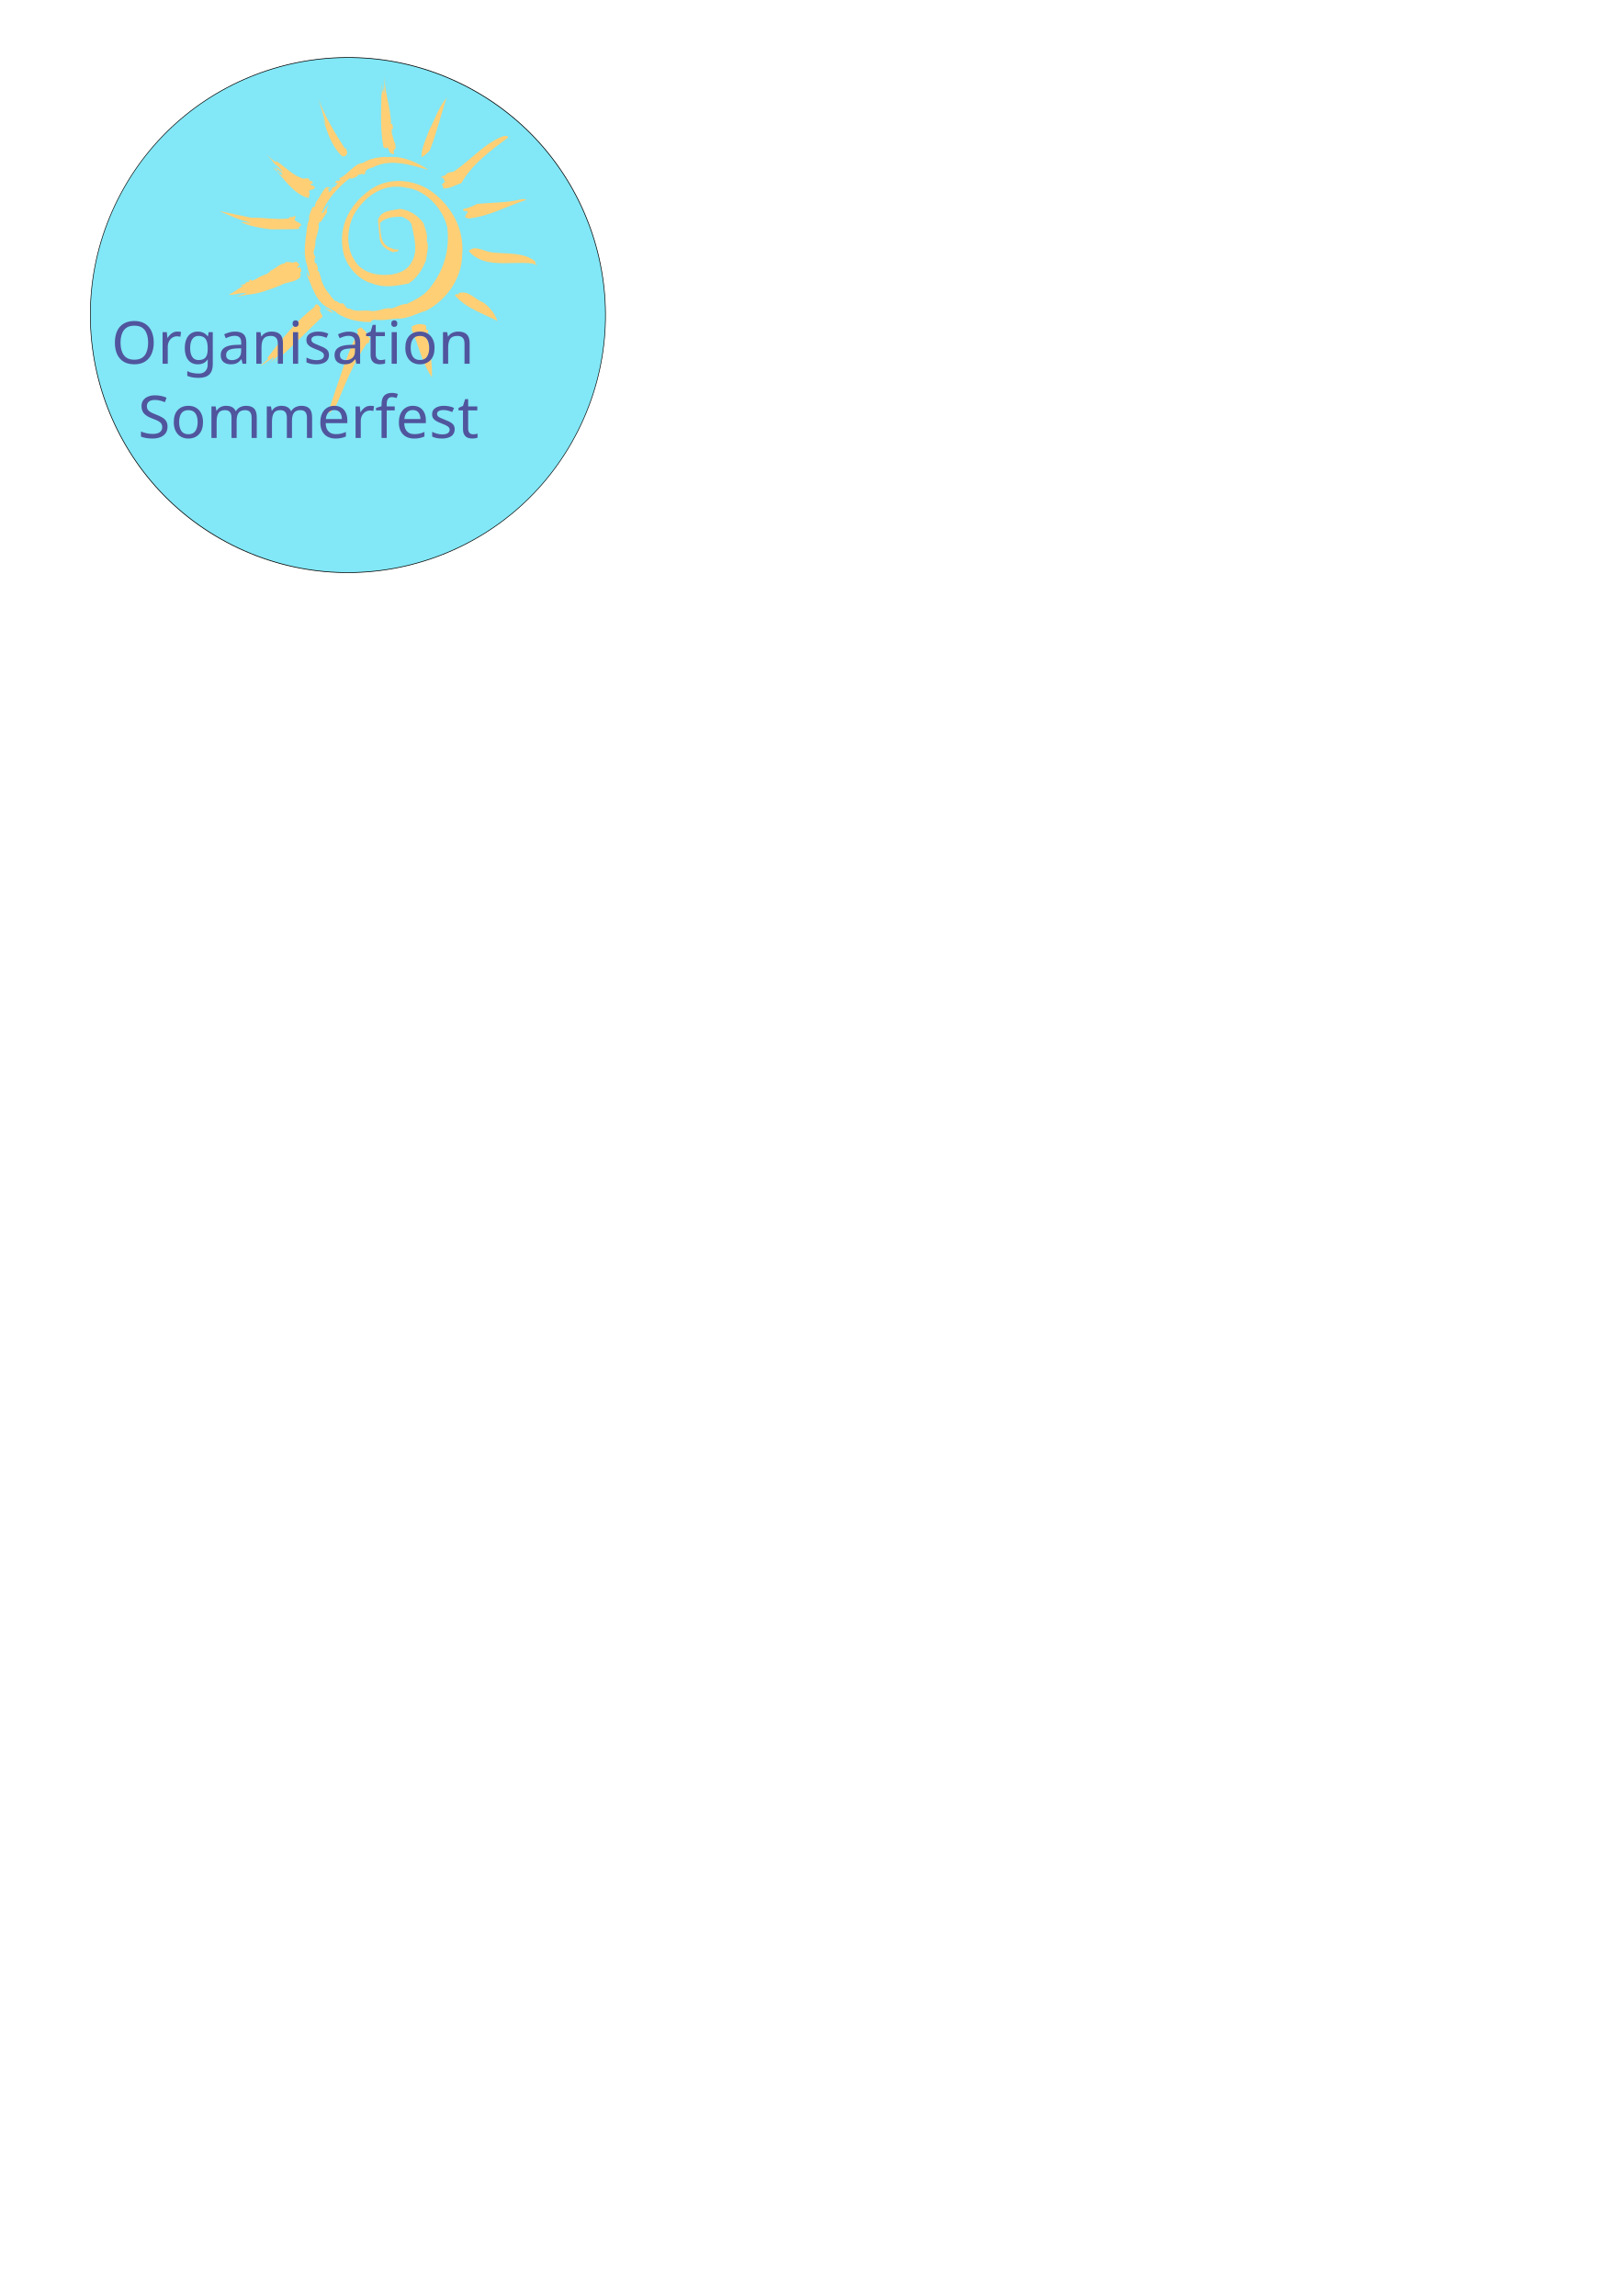
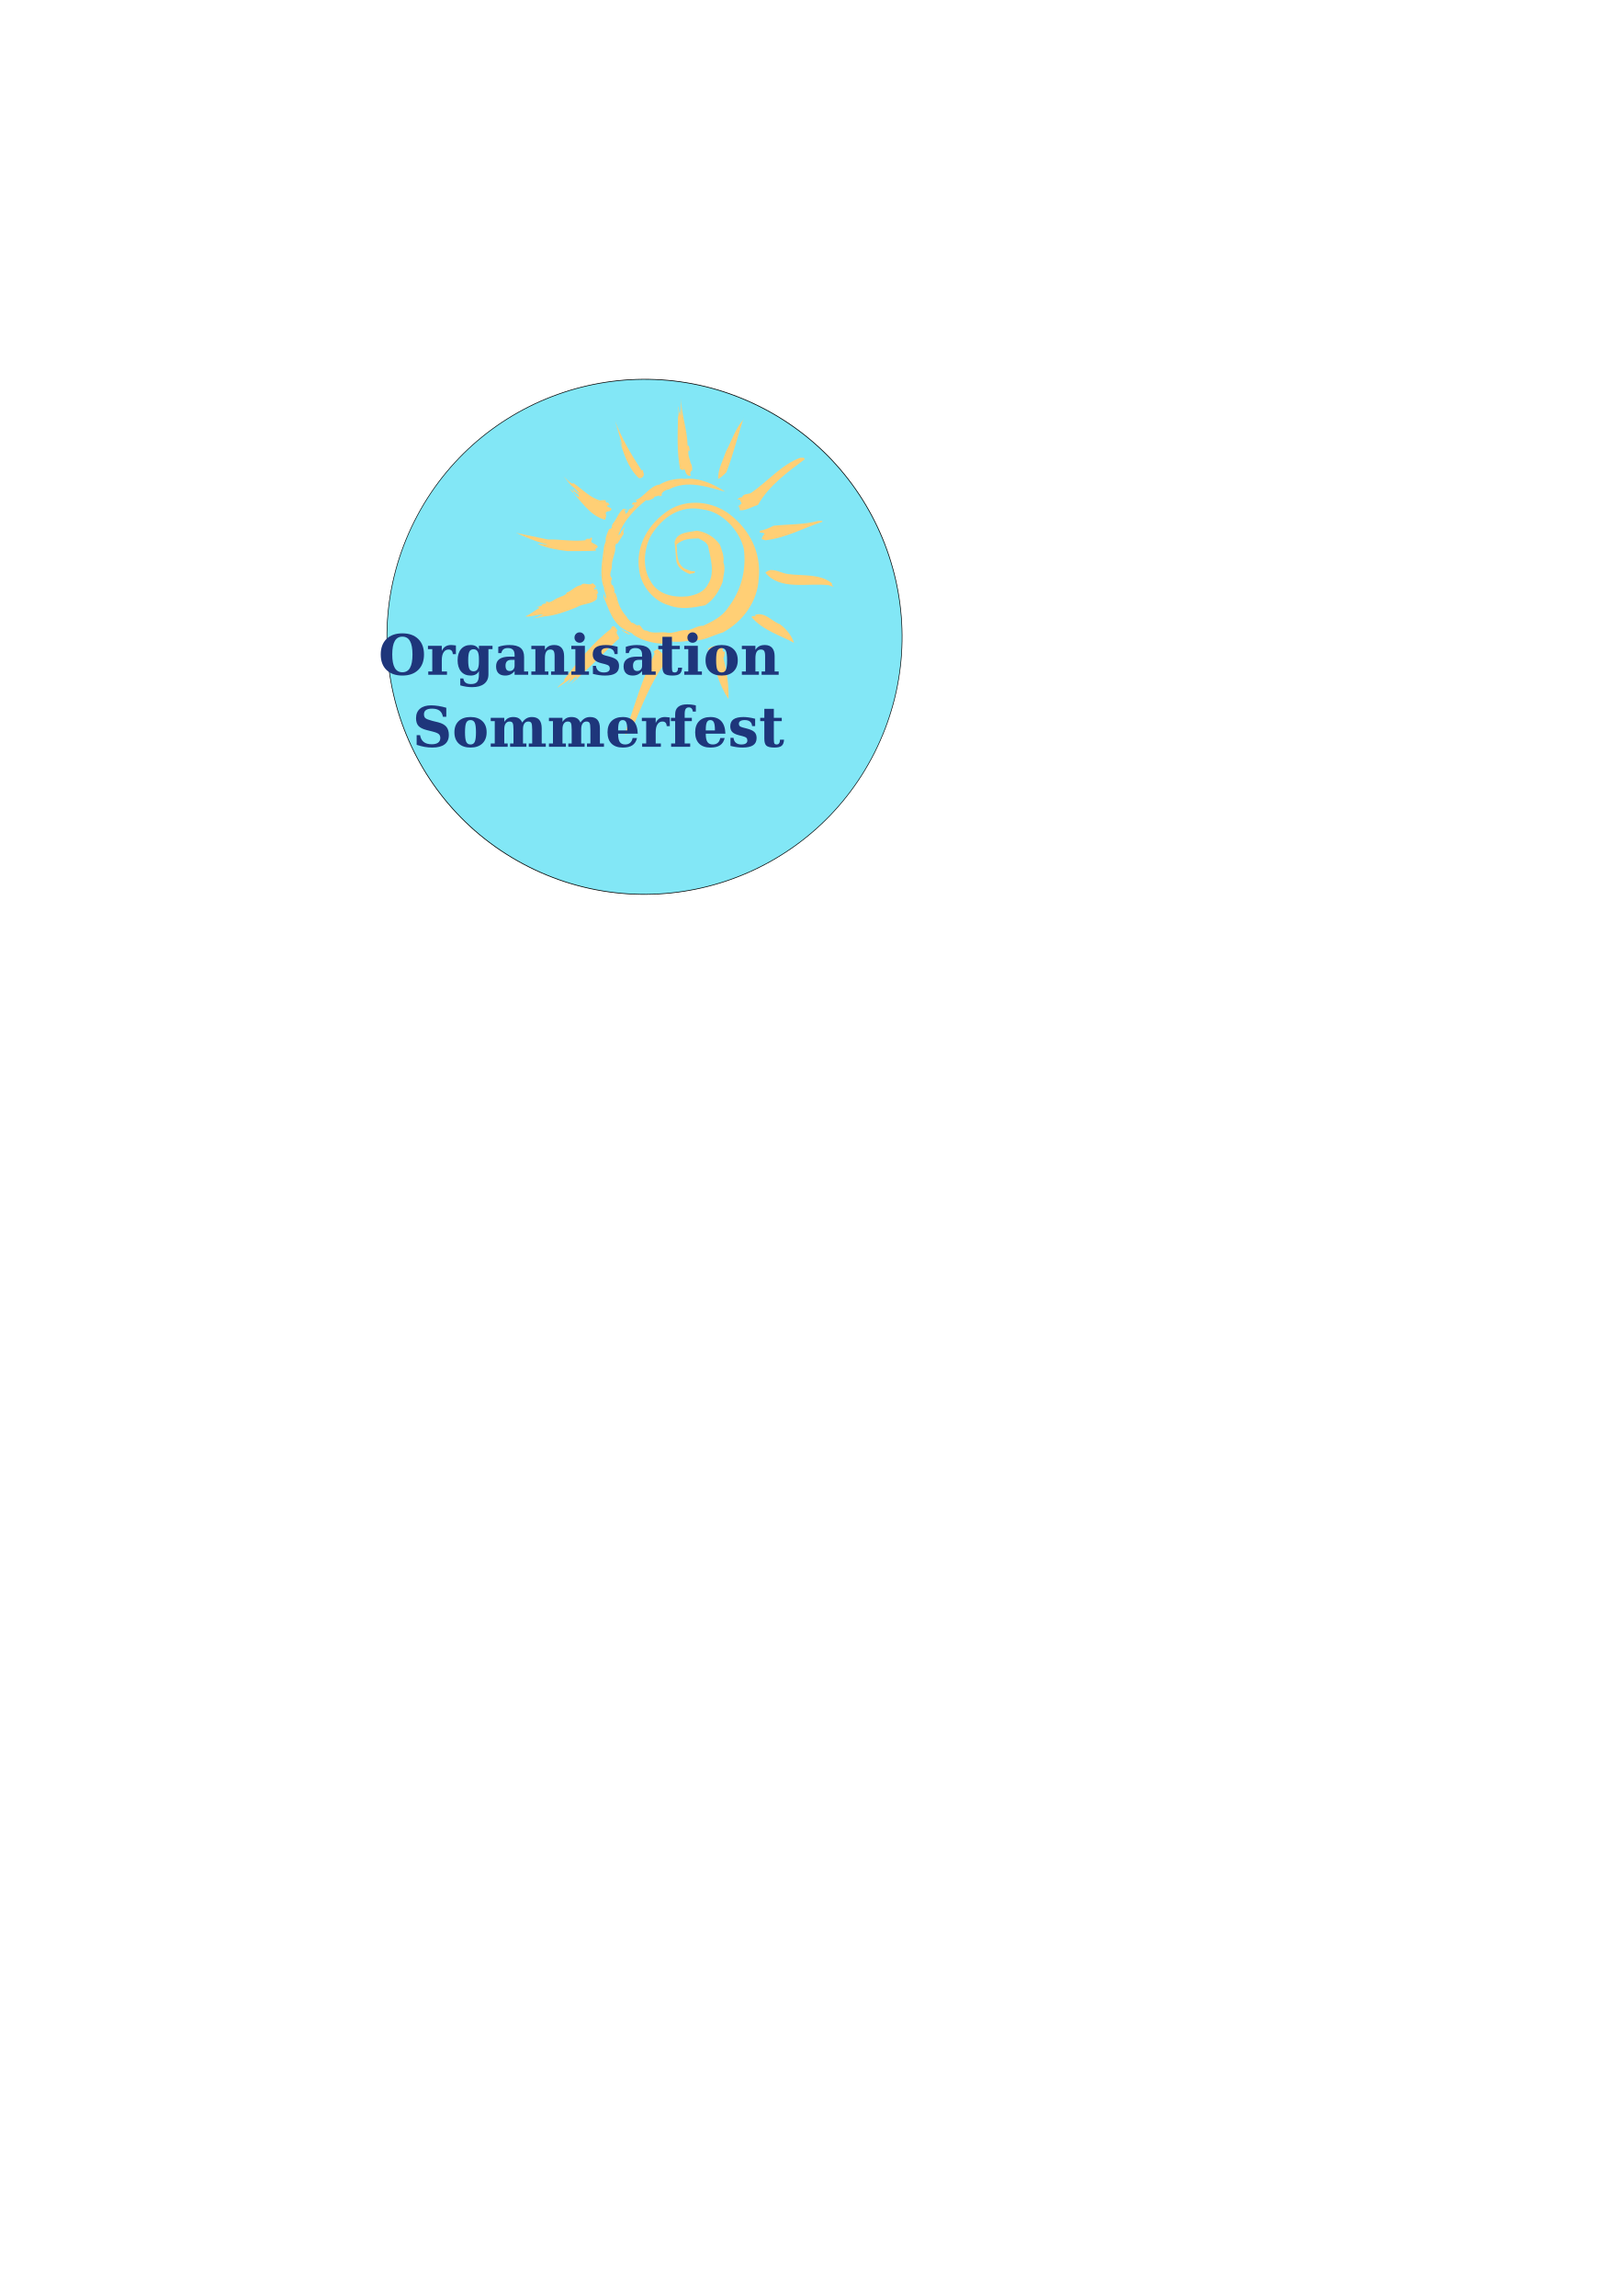
<svg xmlns="http://www.w3.org/2000/svg" width="744.094" height="1052.362" id="svg2" version="1.1">
  <defs id="defs4" />
  <g id="layer1" transform="translate(0,-2.5390623e-6)">
-     <path style="opacity:1;fill:#82e7f6;fill-opacity:1;stroke:#000000;stroke-width:0.296;stroke-linejoin:round;stroke-miterlimit:4;stroke-opacity:1;stroke-dasharray:none" id="path2985" d="m 586.899,478.09 a 128.794,105.561 0 1 1 -257.589,0 128.794,105.561 0 1 1 257.589,0 z" transform="matrix(-0.8186318,-0.4117289,0.5023487,-0.9988091,294.2861,810.5394)" />
-     <g transform="matrix(0.5888908,0,0,-0.5888908,99.18115,409.5411)" id="g4569" style="fill:#ffcf75;fill-rule:nonzero;fill-opacity:1">
+     <path style="fill:#82e7f6;fill-opacity:1;stroke:#000000;stroke-width:0.296;stroke-linejoin:round;stroke-miterlimit:4;stroke-opacity:1;stroke-dasharray:none" id="path2985" d="m 586.899,478.09 a 128.794,105.561 0 1 1 -257.589,0 128.794,105.561 0 1 1 257.589,0 z" transform="matrix(-0.8186318,-0.4117289,0.5023487,-0.9988091,430.2108,958.0223)" />
+     <g transform="matrix(0.5888908,0,0,-0.5888908,235.1059,557.024)" id="g4569" style="fill:#ffcf75;fill-opacity:1;fill-rule:nonzero">
      <path d="m 160.13,603.66 h 0.09 -0.09" id="path4595" style="fill:#ffcf75;fill-opacity:1" />
      <g transform="matrix(2.30724,0,0,2.30724,-136.436,314.961)" id="g5207" style="fill:#ffcf75;fill-opacity:1">
        <path d="m 118.02,123.06 c 0.15,0 0.31,-0.05 0.41,0.11 0.11,-0.58 0.21,-1.15 0.37,-1.78 l -0.16,-0.1 -0.21,0.52 c -0.57,-1.57 0.37,-3.14 0.63,-4.65 0.52,-0.68 0.52,-1.62 0.47,-2.51 -0.63,0.11 -0.31,-0.68 -0.73,-0.78 0.1,-0.26 0.31,-0.47 0.26,-0.84 -0.94,-0.42 -1.62,0.63 -1.78,1.26 -0.15,0.31 -0.15,0.73 -0.52,0.99 -0.16,-0.84 -0.78,-0.05 -1.25,-0.16 -1.15,5.7 -0.84,11.65 -0.73,17.71 0.42,1.2 0,2.3 0.1,3.61 0.32,-0.79 0,-1.78 0.26,-2.62 0.11,0.68 0.37,1.26 0.26,1.99 l 0.26,-2.35 h 0.11 v 6.74 c -0.11,-6.06 2.14,-11.34 2.25,-17.14" id="path4735" style="fill:#ffcf75;fill-opacity:1" />
        <path d="m 115.93,131.06 -0.16,2.14 0.16,-1.78 v -0.36" id="path4761" style="fill:#ffcf75;fill-opacity:1" />
        <path d="m 131.08,114.13 c -0.89,-0.89 -1.83,-1.83 -2.77,-2.25 -0.11,3.19 1.62,6.22 2.66,9.3 1.88,3.5 3.03,7.42 5.75,10.66 l 0.36,0.99 c -2.14,-6.16 -3.6,-12.64 -6,-18.7" id="path4763" style="fill:#ffcf75;fill-opacity:1" />
        <path d="m 102.5,114.76 c 0.21,-0.11 0.31,0.15 0.47,0.26 -0.05,-1.36 0.73,-1.31 -0.1,-2.51 -0.37,-0.26 -0.74,-0.42 -1.26,-0.37 -3.864,3.56 -5.222,8.73 -6.633,13.01 l 1.097,-2.61 c -0.627,2.87 -1.619,5.9 -2.508,8.88 2.195,-5.85 5.486,-11.39 8.934,-16.66" id="path4765" style="fill:#ffcf75;fill-opacity:1" />
        <path d="m 115.51,126.2 0.15,-2.67 -0.15,2.67" id="path4767" style="fill:#ffcf75;fill-opacity:1" />
        <path d="m 157.51,118.52 c -5.59,-4.18 -12.07,-8.83 -15.78,-15.41 -2.09,-0.58 -3.86,-1.94 -6.27,-1.78 0.58,0.26 -0.26,0.84 0,1.25 h -0.52 c 0.42,0.47 1.2,0.58 1.26,1.26 -0.47,0.15 -0.21,1.51 -1.36,1.04 0.26,0.63 0.89,0.79 1.51,0.84 0.58,1.36 2.15,0.89 3.14,1.51 5.53,3.82 10.29,9.56 16.56,11.81 0.52,-0.1 1.36,0.26 1.46,-0.52" id="path4769" style="fill:#ffcf75;fill-opacity:1" />
        <path d="m 79.148,110.26 0.261,0.26 c 3.03,-1.98 5.694,-5.01 9.142,-5.9 0.732,0.16 1.045,0.11 1.776,0.11 0.105,-0.27 0,-0.68 0.366,-0.89 0.627,0.36 0.731,-0.37 0.993,-0.73 -0.209,-0.32 -0.679,0.1 -0.836,-0.37 0.313,-0.63 1.567,-0.31 1.462,-1.25 -0.574,-0.94 -2.507,-0.05 -1.723,-1.884 l -0.366,-1.515 c -5.329,1.358 -8.254,6.739 -12.068,10.399 l 1.619,-1.1 c -0.104,-0.05 -0.156,0.05 -0.209,0.11 l -0.261,-0.27 c 0.888,-0.26 1.097,-1.35 2.142,-1.35 -0.209,1.04 -1.724,1.56 -2.298,2.61 0.783,-0.16 1.514,-1.1 2.298,-1.62 -0.47,1.04 -1.515,1.93 -2.664,2.77 l -2.612,3.13 c 1.045,-1.04 1.828,-1.88 2.978,-2.51" id="path4771" style="fill:#ffcf75;fill-opacity:1" />
        <path d="m 116.55,111.88 c 5.38,0.58 10.03,-1.62 14.16,-4.28 -6.11,1.57 -12.69,4.07 -18.96,0.78 -1,-0.15 -2.09,-0.62 -2.51,-1.62 l 0.16,-0.42 -0.89,-0.36 c 0,0.16 0.05,0.31 -0.11,0.36 -0.42,-0.41 -1.36,-0.1 -1.77,-0.73 l 0.1,-0.1 c -0.52,-0.31 -1.77,-1.05 -2.71,-0.78 -4.184,-3.29 -7.476,-7.005 -9.409,-11.759 0.471,0 1.097,0.888 1.097,1.359 0.157,0.104 0.209,0.313 0.366,0.261 l 0.157,-0.157 c -0.314,0.731 0.731,0.94 0.888,1.515 -0.157,-0.575 -1.202,-1.672 -0.627,-2.508 L 94.35,90.046 c -0.679,0.261 -0.522,-0.575 -0.784,-0.836 0.418,-1.829 -1.097,-4.232 -1.097,-6.53 0.052,-1.672 -0.992,-2.56 -0.261,-4.023 l 0.104,0.104 c 0.105,-0.156 0.418,-1.358 -0.208,-0.992 -0.157,-0.314 0.261,-0.314 0.208,-0.366 -0.208,-0.418 -0.104,-1.045 0.262,-1.358 l 0.156,0.104 c 0.314,-0.679 0.889,-1.828 0.471,-2.612 0.731,0 0.679,-1.097 0.992,-1.672 0.418,-2.298 1.568,-4.597 3.292,-6.478 0.261,-0.783 1.201,-1.306 1.619,-2.037 0.836,0.261 1.676,-1.306 2.406,-0.732 l -0.16,0.105 c 1.46,-0.418 1.1,-2.09 2.87,-1.985 1.94,-1.15 4.29,-0.418 6.43,-0.627 2.77,-0.679 5.12,1.253 7.63,0.731 1.67,0.522 3.29,1.568 5.01,1.515 2.98,1.463 6.32,2.926 8.41,6.165 4.24,5.538 6.22,12.381 5.28,19.8 -1.46,6.164 -7.26,12.538 -13.79,13.268 -7.42,1.62 -13.43,-2.402 -17.29,-8.41 -2.62,-4.336 -3.3,-11.18 -0.42,-15.672 2.35,-4.545 7.62,-5.747 12.54,-5.225 2.71,0.418 5.59,1.463 6.89,4.127 2.46,3.762 0.79,8.934 0,12.904 -0.63,1.359 -2.04,1.933 -3.24,2.508 -2.77,-0.052 -5.43,-0.157 -7.42,-2.142 0.42,-2.926 -0.15,-6.374 2.93,-8.15 1.1,-0.261 1.93,-1.045 3.24,-0.731 0.36,-1.045 -1.15,-0.575 -1.62,-0.993 -2.04,0.784 -4.02,1.933 -4.55,4.232 l -0.62,6.53 c 0.78,3.448 4.75,3.291 7.52,3.866 3.19,-0.47 5.85,-2.09 7.78,-4.754 0.58,-1.881 1.52,-3.761 1.15,-5.903 0.84,-2.09 0,-4.336 -0.26,-6.635 -1.15,-2.978 -2.92,-6.008 -5.9,-7.889 -4.02,-0.783 -8.2,-1.567 -12.17,0 -5.12,1.358 -9.35,6.478 -10.03,11.65 -1.41,8.464 3.13,15.986 9.92,20.427 6.2,3.96 14.76,3.11 20.69,-1.463 6.63,-5.224 10.55,-12.747 9.67,-21.471 -0.32,-7.732 -5.23,-14.576 -12.07,-18.285 -3.19,-0.888 -6.53,-2.873 -9.62,-2.665 -2.66,-0.157 -5.01,-0.783 -7.94,-0.365 l -1.09,-0.366 0.1,-0.522 c 0.47,0.104 0.89,0.156 1.41,0.156 -4.49,-0.365 -9.51,0.523 -13.059,2.978 -0.679,0.94 -1.829,0.94 -2.508,1.515 -4.545,2.09 -5.694,7.157 -7.522,11.18 l -0.105,1.254 c 0.209,-0.627 0.47,-1.254 0.731,-1.881 0.575,1.359 -0.522,2.299 -0.522,3.762 -1.724,4.231 -0.418,9.874 0,13.792 0.105,0.94 0.94,2.194 0.522,2.612 0.262,1.253 0.68,2.351 1.254,3.5 1.149,-0.209 0.731,1.097 1.149,1.672 1.359,1.515 1.725,3.447 3.501,5.017 0.94,0.21 0.992,-0.58 1.724,0 -0.523,-0.68 -0.784,-0.21 -1.463,-0.52 0.313,0.1 0.47,-0.68 0.836,-0.53 -0.105,-0.15 -0.523,-0.15 -0.366,-0.47 0.314,-0.15 0.627,0.26 0.888,0.47 -0.052,0.32 0.261,0.63 0.523,1.05 0.731,-0.05 1.515,0.94 1.619,1.36 -0.313,0.41 -0.47,-0.32 -0.783,-0.27 l 0.417,0.37 -0.522,0.16 0.732,0.73 v -0.11 c 0.414,-0.26 0.884,0 1.144,0.37 l -0.52,0.37 c 2.98,1.09 4.81,4.85 8.15,5.27 2.25,1.41 5.07,1.94 7.94,1.99 v -0.11" id="path4773" style="fill:#ffcf75;fill-opacity:1" />
        <path d="m 114.78,110.37 c -0.53,-0.16 -0.94,-0.68 -1.62,-0.47 0.47,0.31 1.09,0.31 1.62,0.47" id="path4775" style="fill:#ffcf75;fill-opacity:1" />
        <path d="m 112.01,110.26 h 0.52 -0.52" id="path4777" style="fill:#ffcf75;fill-opacity:1" />
        <path d="m 101.25,103.73 -0.63,-0.62 0.63,0.62" id="path4779" style="fill:#ffcf75;fill-opacity:1" />
        <path d="M 98.582,102.74 98.477,103 h 0.366 l -0.261,-0.26" id="path4781" style="fill:#ffcf75;fill-opacity:1" />
        <path d="m 98.843,102.58 -0.627,-0.47 0.627,0.47" id="path4783" style="fill:#ffcf75;fill-opacity:1" />
        <path d="m 96.231,100.96 -0.366,-0.36 0.366,0.36" id="path4785" style="fill:#ffcf75;fill-opacity:1" />
        <path d="m 91.842,98.718 -0.156,-0.627 0.156,0.627" id="path4787" style="fill:#ffcf75;fill-opacity:1" />
        <path d="m 163.41,97.725 c 0,-0.156 0.06,-0.209 0.16,-0.261 -6.43,-2.09 -12.33,-5.485 -19.33,-6.269 -0.36,0.261 -0.94,0.105 -1.25,0.522 0.21,0.575 0.42,1.15 0.99,1.62 -0.36,0.784 -2.14,-0.052 -1.52,1.097 1.68,0.261 3.14,0.94 4.55,1.672 5.01,0.522 10.19,0.313 15.05,1.619 h 1.35" id="path4789" style="fill:#ffcf75;fill-opacity:1" />
        <path d="m 70.893,91.456 c 4.441,0.105 8.202,-0.731 12.643,-0.261 0.313,1.097 1.828,-0.104 1.776,0.993 1.202,-0.418 -0.261,-0.941 0.366,-1.724 0.731,-0.47 1.724,-0.679 2.037,-1.411 -0.104,-0.575 -1.358,-0.731 -0.522,-1.358 -2.873,-0.209 -6.74,-0.105 -9.665,-0.157 -3.552,0.418 -7,1.045 -10.135,2.403 1.097,0.157 2.403,-0.261 3.5,-0.104 -3.813,0.679 -7.261,2.403 -10.762,3.866 l 10.762,-2.247" id="path4791" style="fill:#ffcf75;fill-opacity:1" />
        <path d="m 94.35,93.703 -0.157,-0.366 0.157,0.366" id="path4793" style="fill:#ffcf75;fill-opacity:1" />
        <path d="m 151.87,79.806 c 5.12,-0.679 10.92,0.157 14.83,-3.134 -0.2,-0.627 0.27,-0.889 0.63,-1.254 l -1.67,0.627 c -7.36,0.836 -16.46,-1.881 -21.42,4.231 0.52,0.47 0.94,0.627 1.62,0.888 2.25,0.105 3.97,-1.097 6.01,-1.358" id="path4795" style="fill:#ffcf75;fill-opacity:1" />
        <path d="m 88.447,79.649 h 0.105 v -0.47 h -0.105 v 0.47 z" id="path4797" style="fill:#ffcf75;fill-opacity:1" />
        <path d="m 85.835,76.672 c 0.47,0 0.835,-0.575 1.097,-0.784 l 0.156,-0.627 C 86.775,75.418 86.67,75 86.461,74.895 c -0.104,-0.209 0.157,-0.261 0.209,-0.365 0.262,0.104 0.366,0.313 0.627,0.261 0.366,-0.575 0.366,-0.888 0.523,-1.515 -0.209,0 -0.366,-0.261 -0.523,-0.366 0.627,-0.47 -0.052,-1.097 0.157,-1.515 -1.881,-1.881 -4.702,-1.463 -6.792,-2.769 -3.552,-1.41 -7.261,-2.873 -11.127,-3.134 L 65.774,64.76 c 1.149,0.471 2.507,0.784 3.5,1.359 -2.038,0.157 -4.127,-0.888 -6.008,-0.627 1.776,0.784 3.03,1.933 4.754,2.873 -0.105,0.209 -0.366,0.105 -0.523,0.157 l 0.157,0.104 h -0.888 l 1.358,0.262 -0.104,0.104 c -0.052,0 0.679,-0.052 0.888,0.261 -0.105,0.888 2.403,0.314 1.097,0.993 0.314,0.313 0.732,0.261 1.15,0.261 l -0.366,-0.261 c 1.41,0 2.351,1.149 3.761,1.619 0.94,0.471 1.985,0.575 2.717,1.515 l -0.105,0.157 c 1.568,0.366 3.03,2.351 4.911,2.508 0.627,1.045 2.194,0.052 3.344,0.365 l 0.418,0.262" id="path4799" style="fill:#ffcf75;fill-opacity:1" />
        <path d="m 91.215,74.634 0.105,0.157 0.261,-0.418 c -0.783,-0.313 -0.104,-1.41 -0.104,-1.724 -0.47,1.202 -0.732,2.351 -0.784,3.605 0.366,-0.157 -0.209,-1.306 0.522,-1.62" id="path4801" style="fill:#ffcf75;fill-opacity:1" />
        <path d="m 90.85,71.029 c -0.157,-0.104 -0.157,-0.261 -0.157,-0.418 l -0.261,0.784 0.418,-0.366" id="path4803" style="fill:#ffcf75;fill-opacity:1" />
        <path d="m 90.954,70.507 0.105,-0.522 -0.105,0.522" id="path4805" style="fill:#ffcf75;fill-opacity:1" />
        <path d="m 149.15,62.88 c 2.2,-1.62 3.97,-3.866 4.76,-6.27 -4.76,2.561 -10.35,4.128 -14.32,8.621 0.16,0.731 0.99,0.156 1.41,0.522 l -0.26,0.261 c 3.4,1.15 5.59,-2.142 8.41,-3.134" id="path4807" style="fill:#ffcf75;fill-opacity:1" />
        <path d="M 94.35,60.738 C 93.201,59.484 96.126,58.439 94.193,57.446 89.335,52.745 83.902,47.207 78.521,42.557 l 2.298,2.508 c -0.783,0.209 -1.41,-0.836 -2.037,-1.149 l -2.247,-2.142 c 0.836,0.836 1.829,1.724 1.986,2.664 -1.463,-0.992 -2.978,-2.037 -4.493,-3.03 0.836,1.202 1.881,1.515 2.612,2.508 -0.052,0.156 -0.209,0.156 -0.366,0.156 4.545,6.113 9.769,12.538 16.038,17.397 -0.156,0.366 0.262,0.68 0.523,0.784 0.731,0 1.149,-0.94 1.515,-1.515" id="path4809" style="fill:#ffcf75;fill-opacity:1" />
        <path d="m 97.223,60.477 1.515,-1.15 c -1.149,0.261 -2.142,0.784 -3.03,1.672 0.627,0.052 0.732,-0.888 1.515,-0.522" id="path4811" style="fill:#ffcf75;fill-opacity:1" />
        <path d="m 125.54,57.864 c -0.16,-0.104 -0.37,-0.156 -0.63,-0.156 0.21,0.052 0.42,0.156 0.63,0.156" id="path4813" style="fill:#ffcf75;fill-opacity:1" />
        <path d="m 129.93,53.685 c 1.25,0.157 0.21,-1.045 0.52,-1.463 l -0.37,-0.784 c 1.15,-4.336 1.88,-9.037 1.73,-13.791 -3.4,4.858 -4.39,10.866 -6.9,16.195 h 0.16 c 0.26,0.261 -0.05,0.574 -0.26,0.731 1.25,0.941 3.5,1.463 5.01,0.523 l 0.11,-1.411" id="path4815" style="fill:#ffcf75;fill-opacity:1" />
        <path d="m 110.49,51.7 c -0.36,-0.523 0.53,-0.836 0.79,-1.254 -1.1,-0.104 -0.21,-1.619 -1.41,-1.359 C 105.42,42.714 102.71,35.609 99.731,28.609 99,27.564 98.268,26.206 97.119,25.631 l -0.261,0.366 c 3.134,9.037 5.802,18.336 10.032,26.957 l -0.37,0.731 1.26,0.784 c 1.09,-0.732 1.93,-1.568 2.71,-2.769" id="path4817" style="fill:#ffcf75;fill-opacity:1" />
      </g>
    </g>
-     <text xml:space="preserve" style="font-size:27.005px;font-style:normal;font-variant:normal;font-weight:normal;font-stretch:normal;text-align:center;line-height:126%;letter-spacing:0.106px;word-spacing:0px;text-anchor:middle;fill:#50559d;fill-opacity:1;stroke:none;font-family:Droid Serif;-inkscape-font-specification:Droid Serif" x="159.045" y="166.712" id="text3794">
-       <tspan id="tspan3796" x="159.098" y="166.712" rotate="0 0 0 0 0 0 0">Organisation</tspan>
-       <tspan x="159.098" y="200.738" id="tspan3802">Sommerfest</tspan>
+     <text xml:space="preserve" style="font-size:25.396px;font-style:normal;font-variant:normal;font-weight:bold;font-stretch:normal;text-align:center;line-height:129%;letter-spacing:0px;word-spacing:0px;text-anchor:middle;fill:#1e367b;fill-opacity:1;stroke:none;font-family:DejaVu Serif;-inkscape-font-specification:DejaVu Serif Bold" x="298.334" y="307.01" id="text3794" transform="scale(0.9926831,1.007371)">
+       <tspan id="tspan3796" x="298.334" y="307.01" rotate="0 0 0 0 0 0 0">Organisation</tspan>
+       <tspan x="298.334" y="339.771" id="tspan3802">Sommerfest</tspan>
    </text>
    <text xml:space="preserve" style="font-size:28px;font-style:normal;font-variant:normal;font-weight:normal;font-stretch:normal;line-height:125%;letter-spacing:0px;word-spacing:0px;fill:#000000;fill-opacity:1;stroke:none;font-family:Droid Serif;-inkscape-font-specification:Droid Serif" x="193.949" y="439.2" id="text3798">
      <tspan id="tspan3800" x="193.949" y="439.2" />
    </text>
  </g>
</svg>
